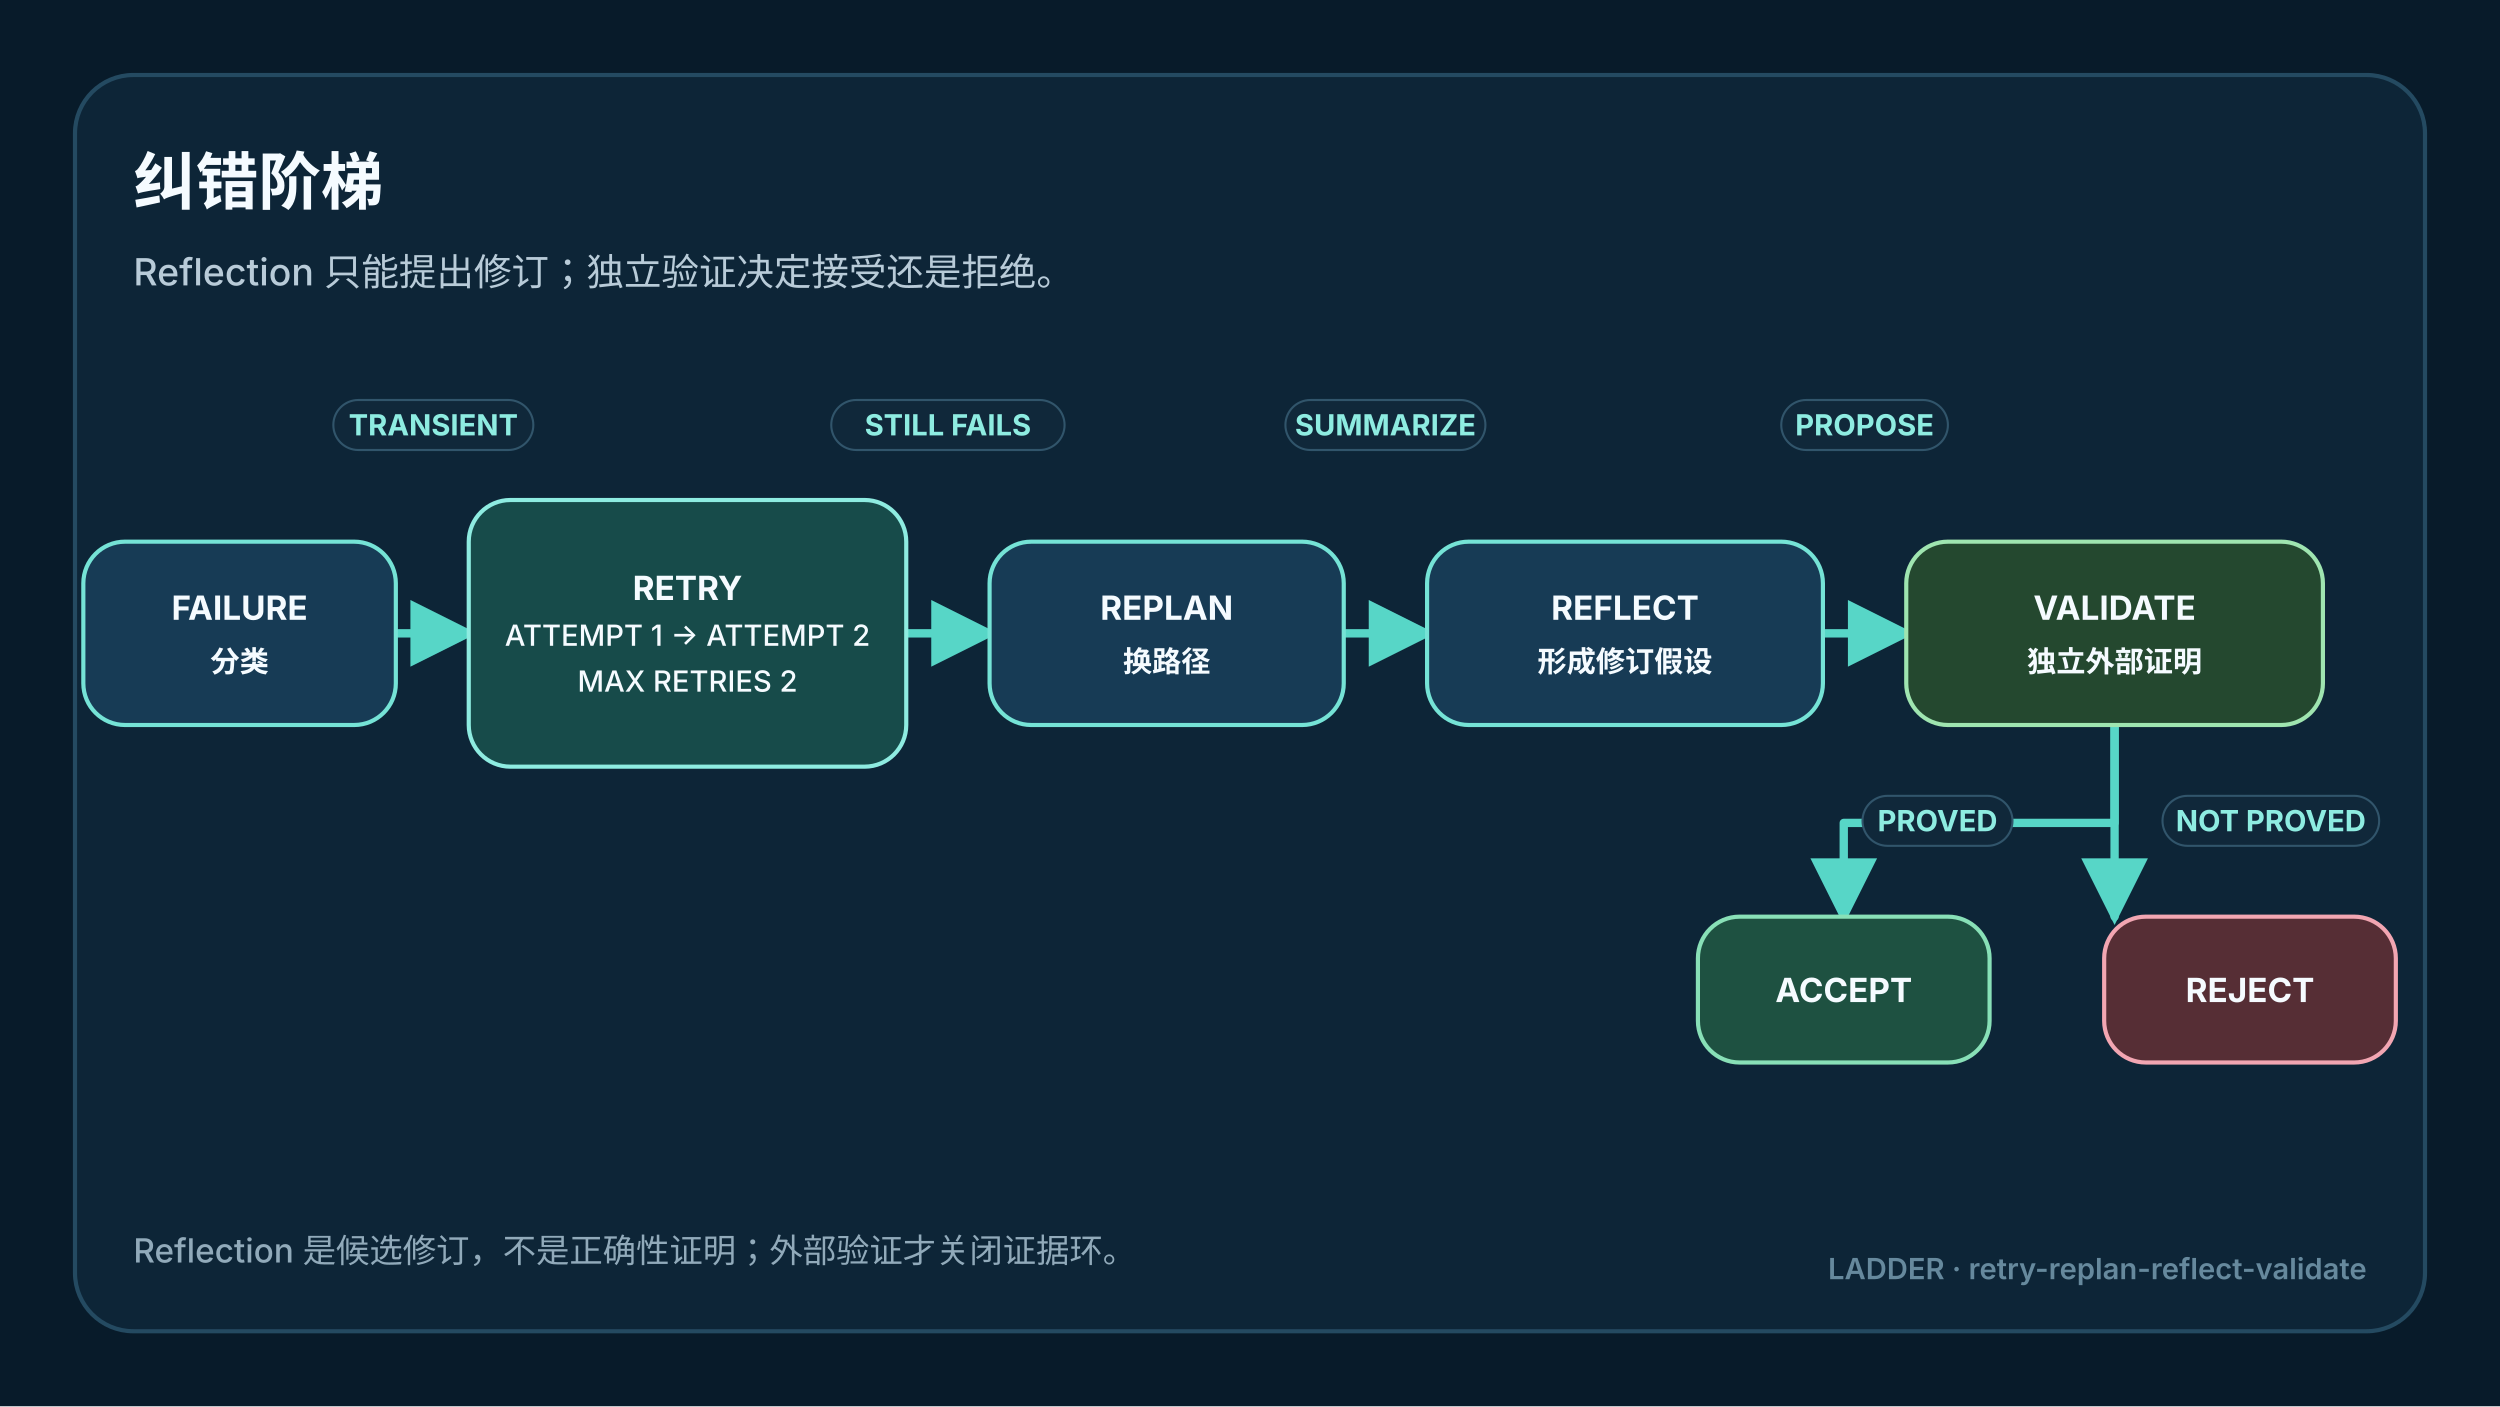
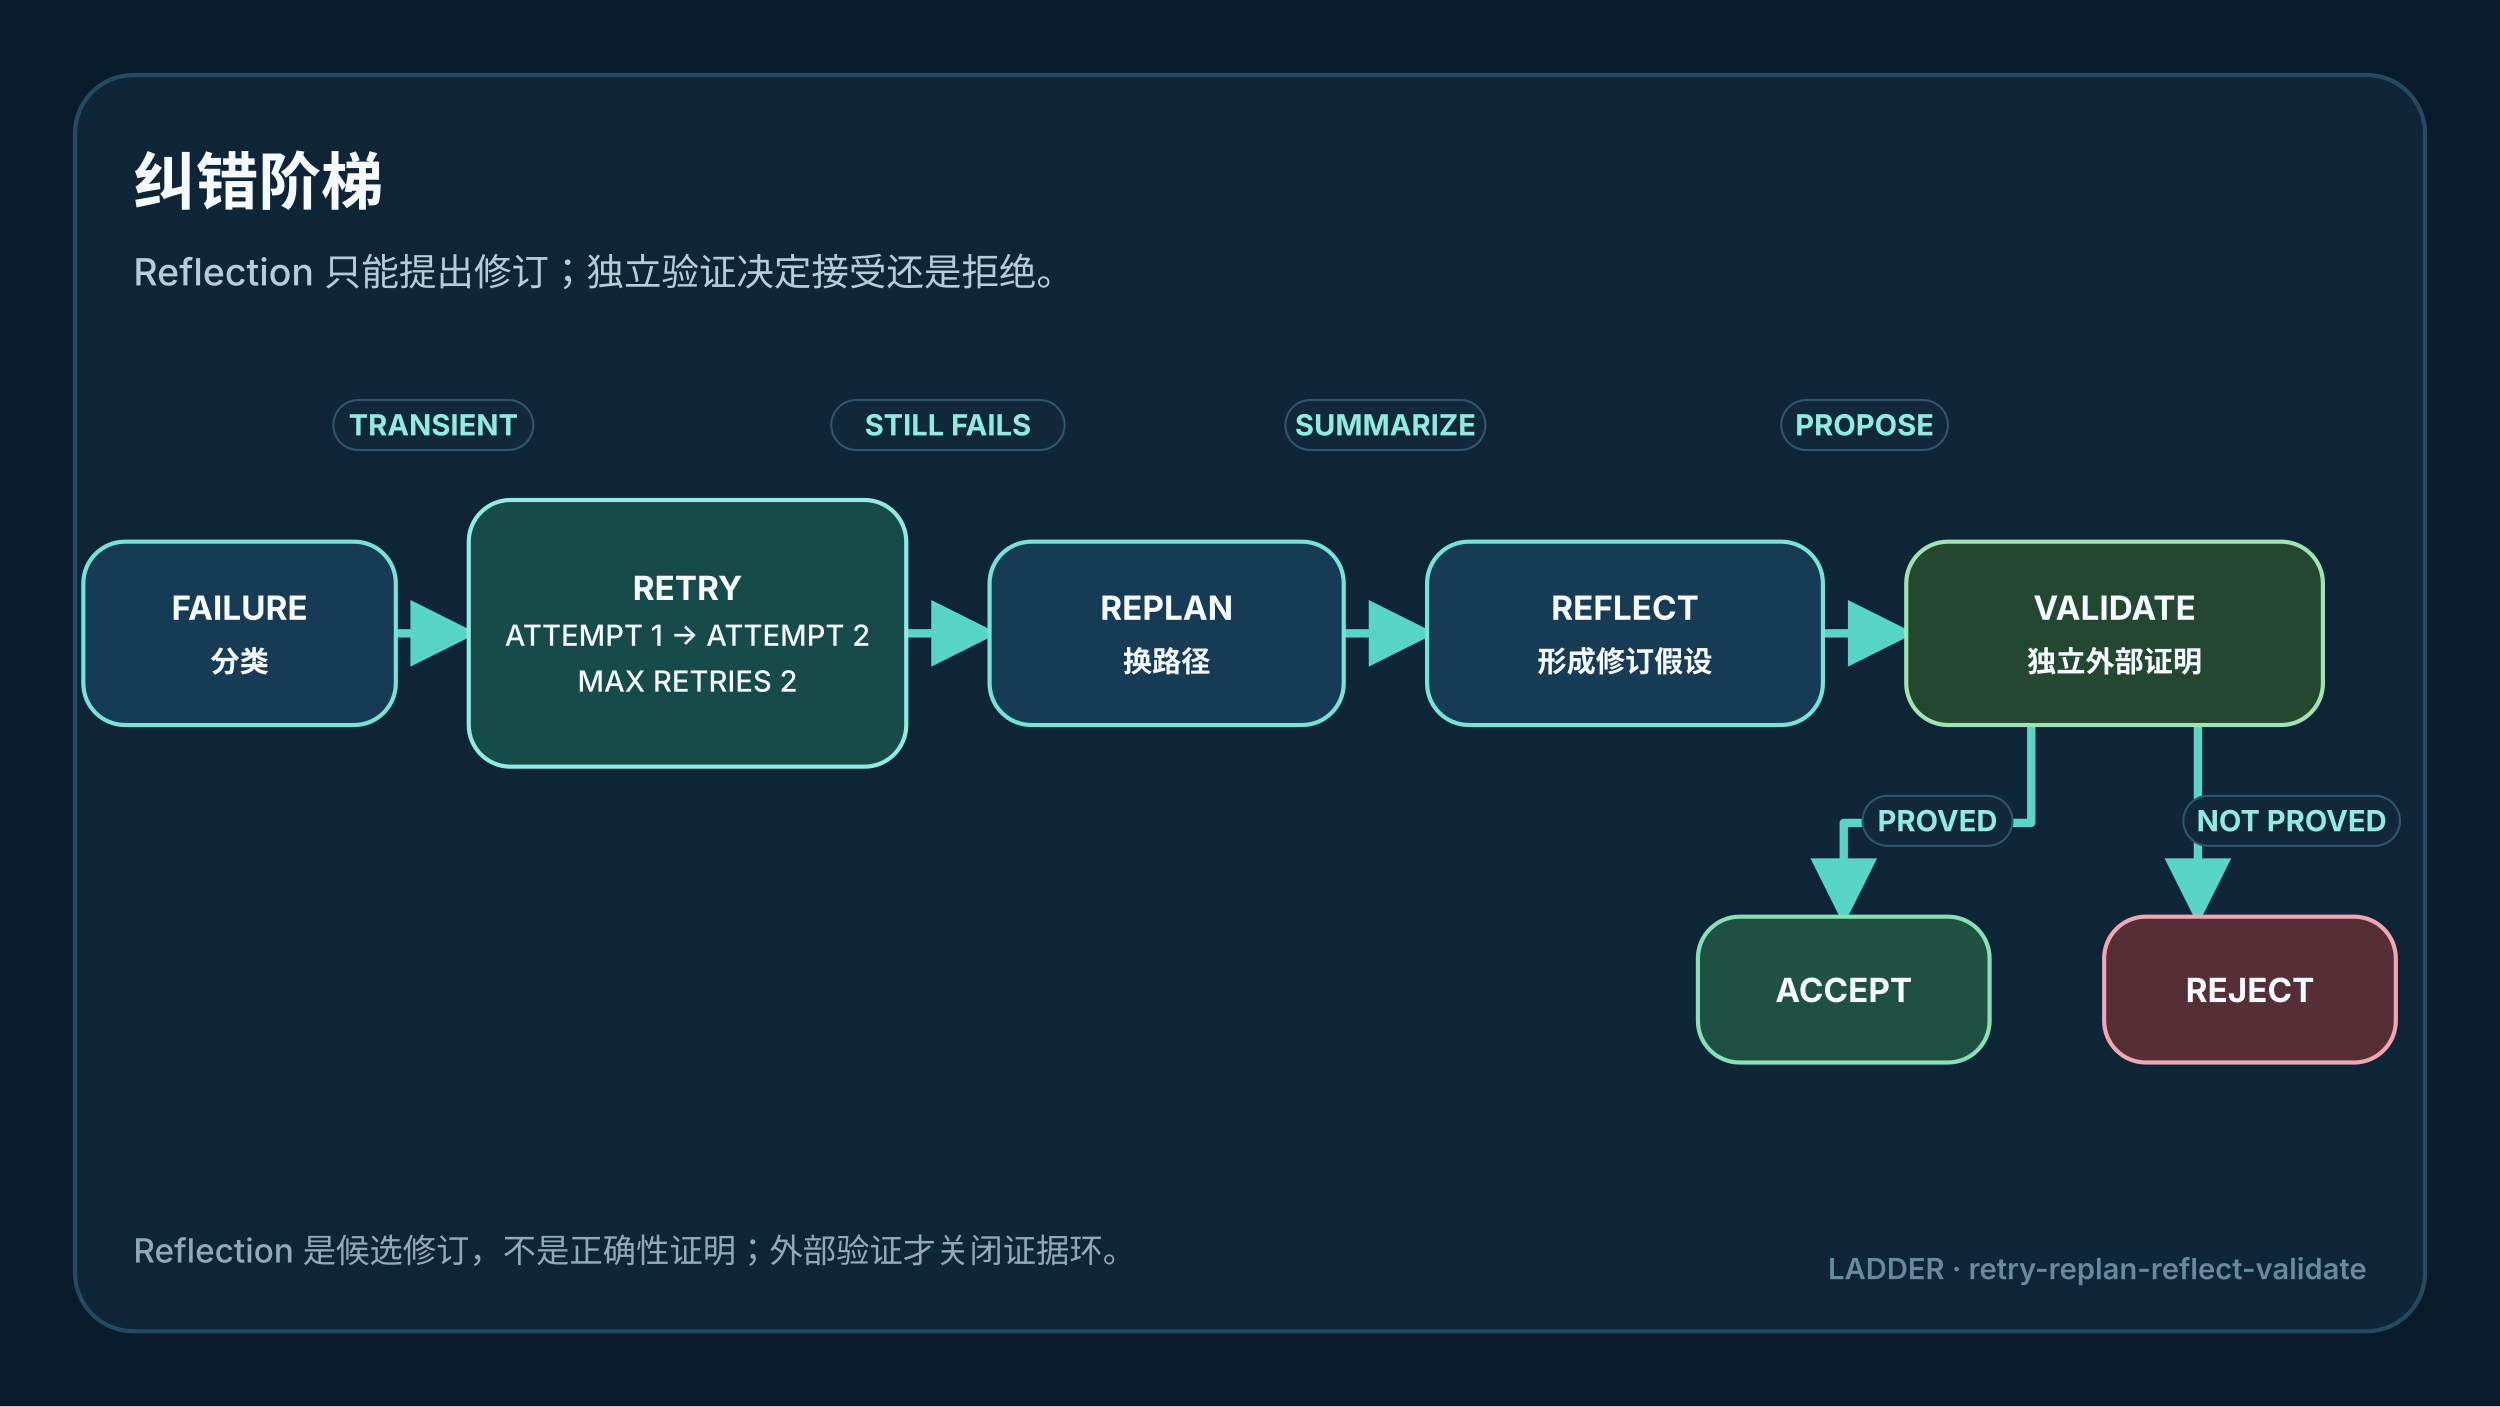
<svg xmlns="http://www.w3.org/2000/svg" width="1200" height="675" viewBox="0 0 1200 675" role="img" aria-labelledby="visual-agent-06-correction-ladder-title visual-agent-06-correction-ladder-description">
  <defs>
    <marker id="visual-agent-06-correction-ladder-arrow" markerWidth="8" markerHeight="8" refX="7" refY="4" orient="auto">
      <path d="M0 0 L8 4 L0 8 Z" fill="#57D6C7" />
    </marker>
  </defs>
  <rect width="1200" height="675" fill="#081B2A" />
  <rect x="36" y="36" width="1128" height="603" rx="28" fill="#0D2537" stroke="#244A61" stroke-width="2" />
  <text x="64" y="98" font-family="Inter, Arial, sans-serif" font-size="30" font-weight="750" fill="#F5FBFF" text-anchor="start">纠错阶梯</text>
  <text x="64" y="137" font-family="Inter, Arial, sans-serif" font-size="18" font-weight="500" fill="#B8CBD8" text-anchor="start">Reflection 只能提出修订；独立验证决定接受还是拒绝。</text>
  <g data-kind="ladder">
    <polyline data-edge="failure-retry" data-from="failure" data-to="retry" data-kind="forward" points="190,304 225,304" fill="none" stroke="#57D6C7" stroke-width="4" stroke-linecap="round" stroke-linejoin="round" marker-end="url(#visual-agent-06-correction-ladder-arrow)" />
    <g data-edge-label="failure-retry">
      <rect x="160" y="192" width="96" height="24" rx="12" fill="#10283A" stroke="#31556B" stroke-width="1" />
      <text x="208" y="209" font-family="Inter, Arial, sans-serif" font-size="14" font-weight="650" fill="#8EECE1" text-anchor="middle">TRANSIENT</text>
    </g>
    <polyline data-edge="retry-replan" data-from="retry" data-to="replan" data-kind="forward" points="435,304 475,304" fill="none" stroke="#57D6C7" stroke-width="4" stroke-linecap="round" stroke-linejoin="round" marker-end="url(#visual-agent-06-correction-ladder-arrow)" />
    <g data-edge-label="retry-replan">
      <rect x="399" y="192" width="112" height="24" rx="12" fill="#10283A" stroke="#31556B" stroke-width="1" />
      <text x="455" y="209" font-family="Inter, Arial, sans-serif" font-size="14" font-weight="650" fill="#8EECE1" text-anchor="middle">STILL FAILS</text>
    </g>
    <polyline data-edge="replan-reflect" data-from="replan" data-to="reflect" data-kind="forward" points="645,304 685,304" fill="none" stroke="#57D6C7" stroke-width="4" stroke-linecap="round" stroke-linejoin="round" marker-end="url(#visual-agent-06-correction-ladder-arrow)" />
    <g data-edge-label="replan-reflect">
      <rect x="617" y="192" width="96" height="24" rx="12" fill="#10283A" stroke="#31556B" stroke-width="1" />
      <text x="665" y="209" font-family="Inter, Arial, sans-serif" font-size="14" font-weight="650" fill="#8EECE1" text-anchor="middle">SUMMARIZE</text>
    </g>
    <polyline data-edge="reflect-validate" data-from="reflect" data-to="validate" data-kind="forward" points="875,304 915,304" fill="none" stroke="#57D6C7" stroke-width="4" stroke-linecap="round" stroke-linejoin="round" marker-end="url(#visual-agent-06-correction-ladder-arrow)" />
    <g data-edge-label="reflect-validate">
      <rect x="855" y="192" width="80" height="24" rx="12" fill="#10283A" stroke="#31556B" stroke-width="1" />
      <text x="895" y="209" font-family="Inter, Arial, sans-serif" font-size="14" font-weight="650" fill="#8EECE1" text-anchor="middle">PROPOSE</text>
    </g>
-     <polyline data-edge="validate-accept" data-from="validate" data-to="accept" data-kind="forward" points="1015,348 1015,395 885,395 885,440" fill="none" stroke="#57D6C7" stroke-width="4" stroke-linecap="round" stroke-linejoin="round" marker-end="url(#visual-agent-06-correction-ladder-arrow)" />
+     <polyline data-edge="validate-accept" data-from="validate" data-to="accept" data-kind="forward" points="975,348 975,395 885,395 885,440" fill="none" stroke="#57D6C7" stroke-width="4" stroke-linecap="round" stroke-linejoin="round" marker-end="url(#visual-agent-06-correction-ladder-arrow)" />
    <g data-edge-label="validate-accept">
      <rect x="894" y="382" width="72" height="24" rx="12" fill="#10283A" stroke="#31556B" stroke-width="1" />
      <text x="930" y="399" font-family="Inter, Arial, sans-serif" font-size="14" font-weight="650" fill="#8EECE1" text-anchor="middle">PROVED</text>
    </g>
-     <polyline data-edge="validate-reject" data-from="validate" data-to="reject" data-kind="forward" points="1015,348 1015,440" fill="none" stroke="#57D6C7" stroke-width="4" stroke-linecap="round" stroke-linejoin="round" marker-end="url(#visual-agent-06-correction-ladder-arrow)" />
+     <polyline data-edge="validate-reject" data-from="validate" data-to="reject" data-kind="forward" points="1055,348 1055,440" fill="none" stroke="#57D6C7" stroke-width="4" stroke-linecap="round" stroke-linejoin="round" marker-end="url(#visual-agent-06-correction-ladder-arrow)" />
    <g data-edge-label="validate-reject">
-       <rect x="1038" y="382" width="104" height="24" rx="12" fill="#10283A" stroke="#31556B" stroke-width="1" />
-       <text x="1090" y="399" font-family="Inter, Arial, sans-serif" font-size="14" font-weight="650" fill="#8EECE1" text-anchor="middle">NOT PROVED</text>
+       <rect x="1048" y="382" width="104" height="24" rx="12" fill="#10283A" stroke="#31556B" stroke-width="1" />
+       <text x="1100" y="399" font-family="Inter, Arial, sans-serif" font-size="14" font-weight="650" fill="#8EECE1" text-anchor="middle">NOT PROVED</text>
    </g>
    <g data-node="failure" data-kind="stage">
      <rect x="40" y="260" width="150" height="88" rx="20" fill="#173B55" stroke="#75E3D6" stroke-width="2" />
      <text x="115" y="297.5" font-family="Inter, Arial, sans-serif" font-size="16" font-weight="750" fill="#F5FBFF" text-anchor="middle">FAILURE</text>
      <text x="115" y="322.5" font-family="Inter, Arial, sans-serif" font-size="14" font-weight="550" fill="#F5FBFF" text-anchor="middle">分类</text>
    </g>
    <g data-node="retry" data-kind="controlled">
      <rect x="225" y="240" width="210" height="128" rx="20" fill="#174B4A" stroke="#8EECE1" stroke-width="2" />
      <text x="330" y="288" font-family="Inter, Arial, sans-serif" font-size="16" font-weight="750" fill="#F5FBFF" text-anchor="middle">RETRY</text>
      <text x="330" y="310" font-family="Inter, Arial, sans-serif" font-size="14" font-weight="550" fill="#F5FBFF" text-anchor="middle">ATTEMPT 1 → ATTEMPT 2</text>
      <text x="330" y="332" font-family="Inter, Arial, sans-serif" font-size="14" font-weight="550" fill="#F5FBFF" text-anchor="middle">MAX RETRIES 2</text>
    </g>
    <g data-node="replan" data-kind="stage">
      <rect x="475" y="260" width="170" height="88" rx="20" fill="#173B55" stroke="#75E3D6" stroke-width="2" />
      <text x="560" y="297.5" font-family="Inter, Arial, sans-serif" font-size="16" font-weight="750" fill="#F5FBFF" text-anchor="middle">REPLAN</text>
      <text x="560" y="322.5" font-family="Inter, Arial, sans-serif" font-size="14" font-weight="550" fill="#F5FBFF" text-anchor="middle">换路径</text>
    </g>
    <g data-node="reflect" data-kind="stage">
      <rect x="685" y="260" width="190" height="88" rx="20" fill="#173B55" stroke="#75E3D6" stroke-width="2" />
      <text x="780" y="297.5" font-family="Inter, Arial, sans-serif" font-size="16" font-weight="750" fill="#F5FBFF" text-anchor="middle">REFLECT</text>
      <text x="780" y="322.5" font-family="Inter, Arial, sans-serif" font-size="14" font-weight="550" fill="#F5FBFF" text-anchor="middle">形成修订假设</text>
    </g>
    <g data-node="validate" data-kind="evidence">
      <rect x="915" y="260" width="200" height="88" rx="20" fill="#24482F" stroke="#9FE5B0" stroke-width="2" />
      <text x="1015" y="297.5" font-family="Inter, Arial, sans-serif" font-size="16" font-weight="750" fill="#F5FBFF" text-anchor="middle">VALIDATE</text>
      <text x="1015" y="322.5" font-family="Inter, Arial, sans-serif" font-size="14" font-weight="550" fill="#F5FBFF" text-anchor="middle">独立外部证明</text>
    </g>
    <g data-node="accept" data-kind="outcome">
      <rect x="815" y="440" width="140" height="70" rx="20" fill="#1E5141" stroke="#88E0B7" stroke-width="2" />
      <text x="885" y="481" font-family="Inter, Arial, sans-serif" font-size="16" font-weight="750" fill="#F5FBFF" text-anchor="middle">ACCEPT</text>
    </g>
    <g data-node="reject" data-kind="blocked">
      <rect x="1010" y="440" width="140" height="70" rx="20" fill="#562E35" stroke="#F2A6B2" stroke-width="2" />
      <text x="1080" y="481" font-family="Inter, Arial, sans-serif" font-size="16" font-weight="750" fill="#F5FBFF" text-anchor="middle">REJECT</text>
    </g>
  </g>
  <text x="64" y="606" font-family="Inter, Arial, sans-serif" font-size="16" font-weight="500" fill="#91AABA" text-anchor="start">Reflection 是候选修订，不是正确性证明；外部验证才关闭证据环。</text>
  <text x="1136" y="614" font-family="Inter, Arial, sans-serif" font-size="14" font-weight="600" fill="#66899D" text-anchor="end">LADDER · retry-replan-reflect-validate</text>
</svg>
